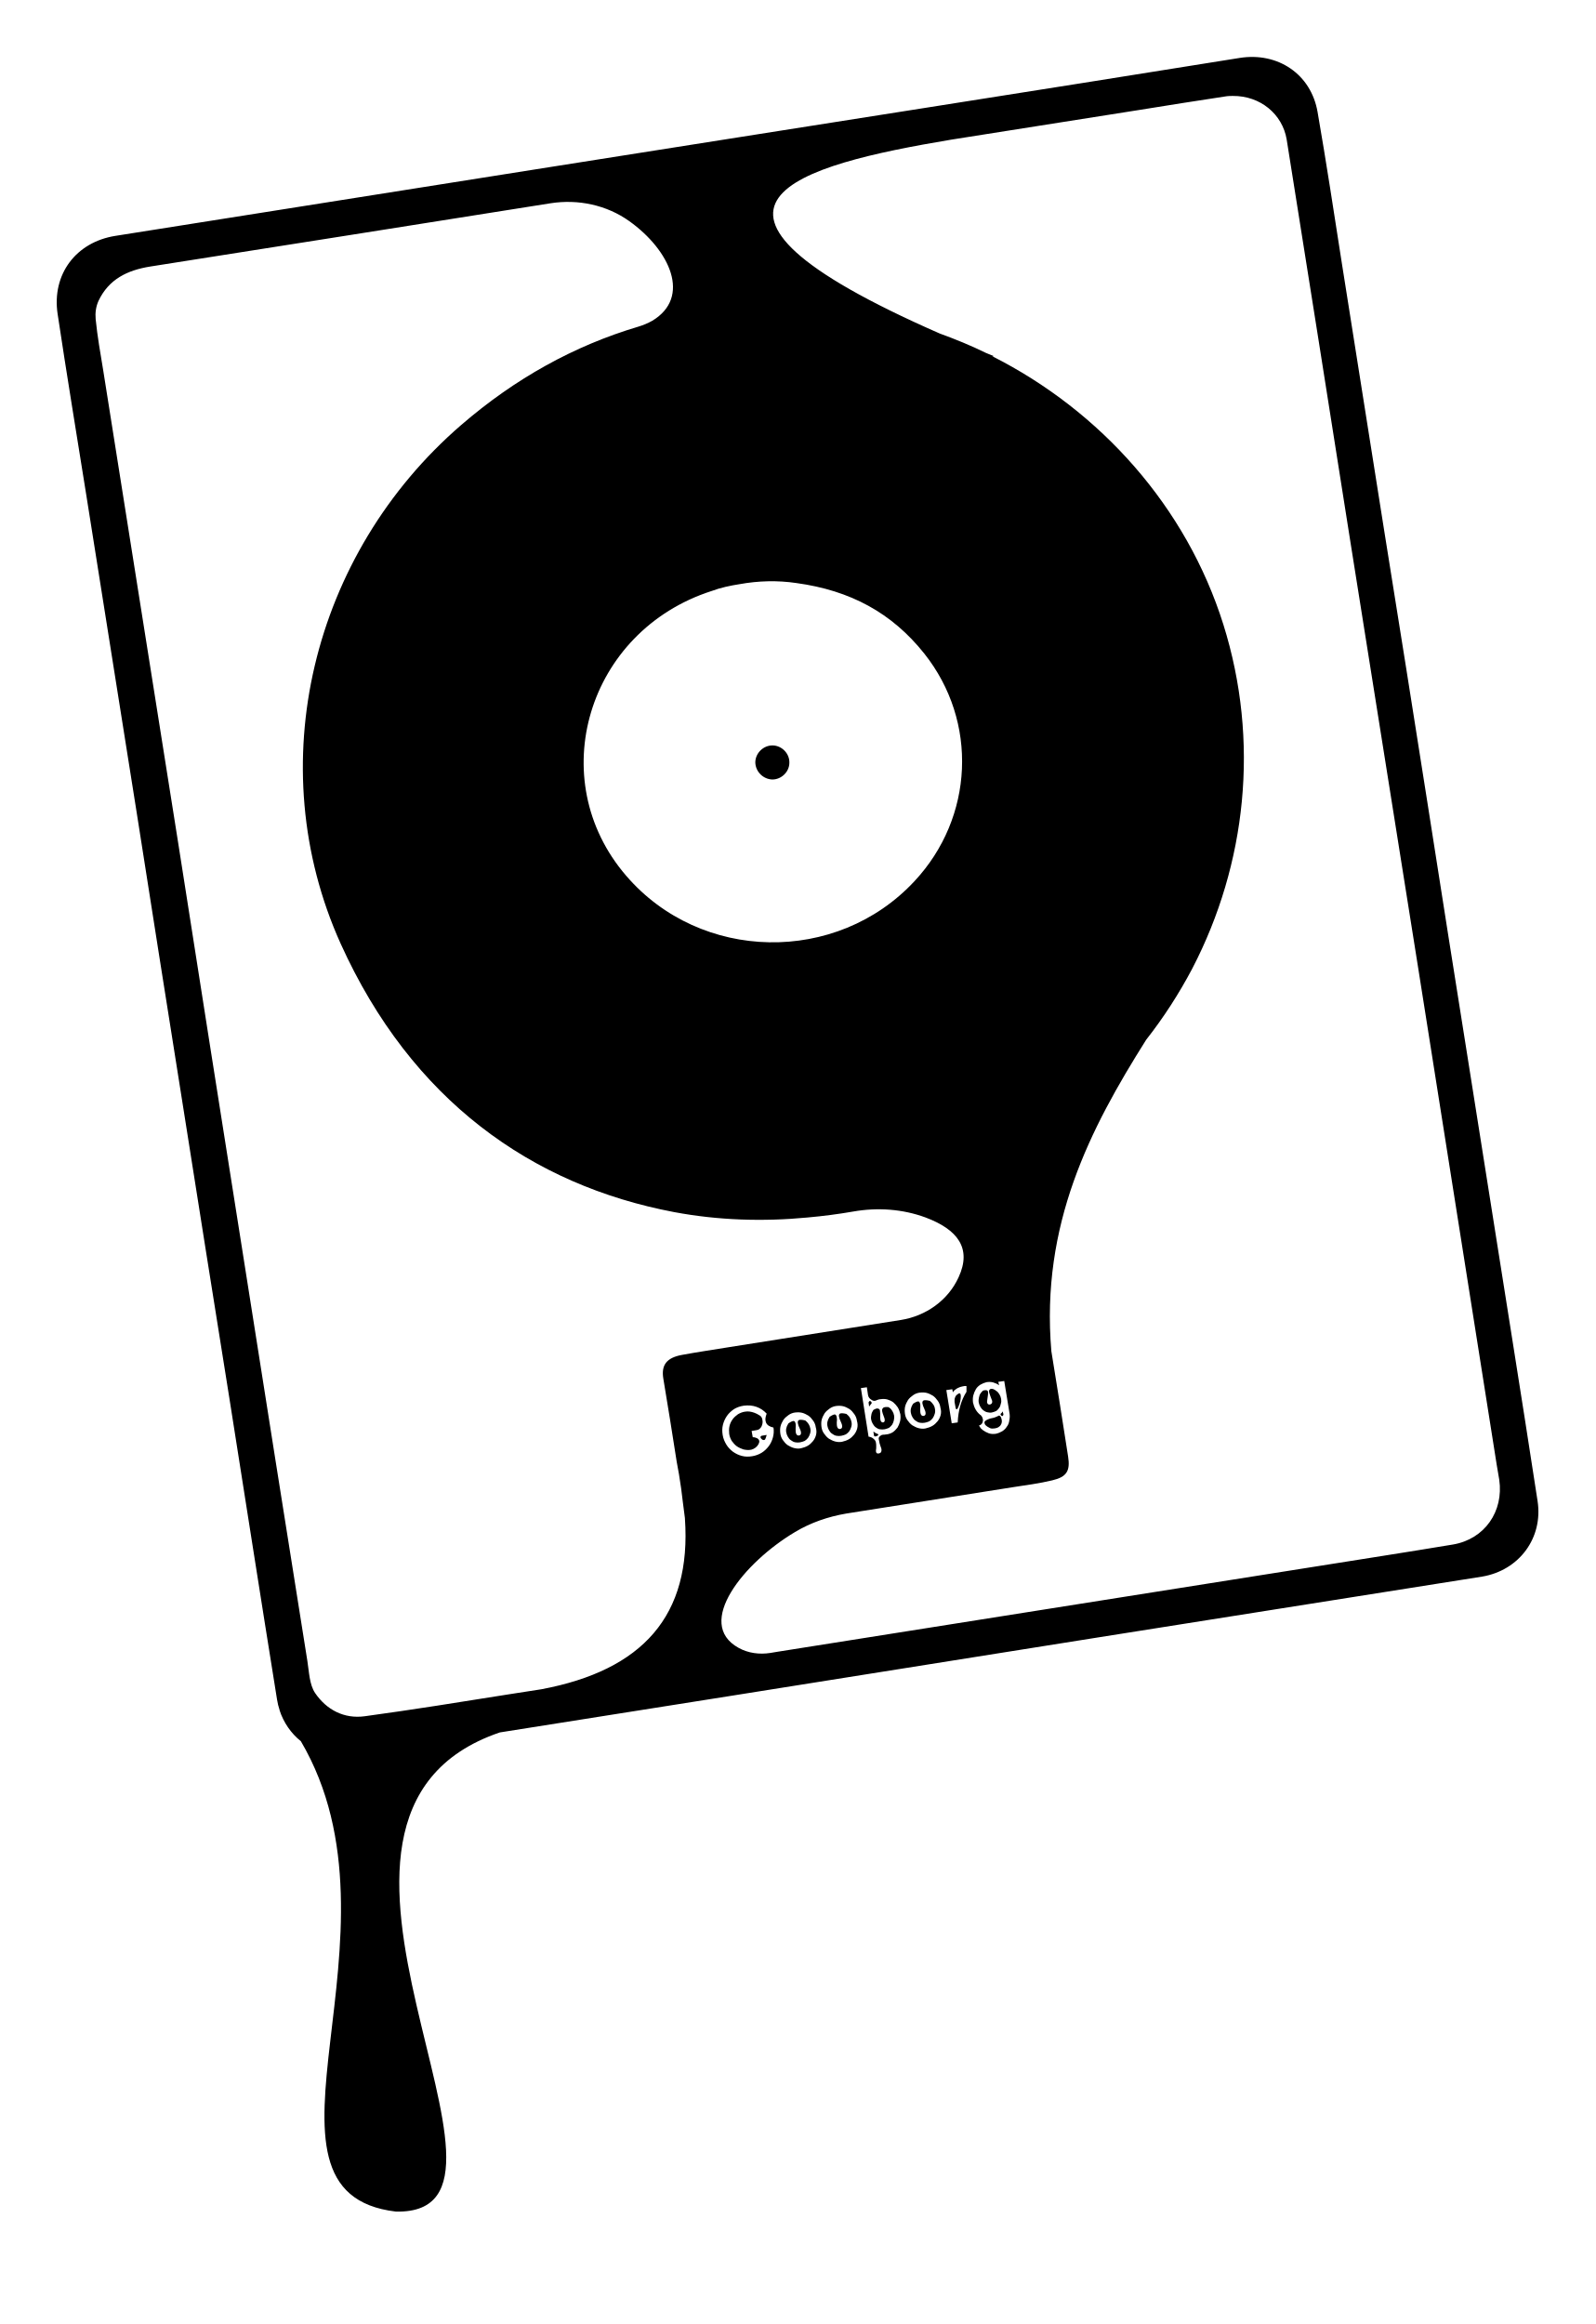
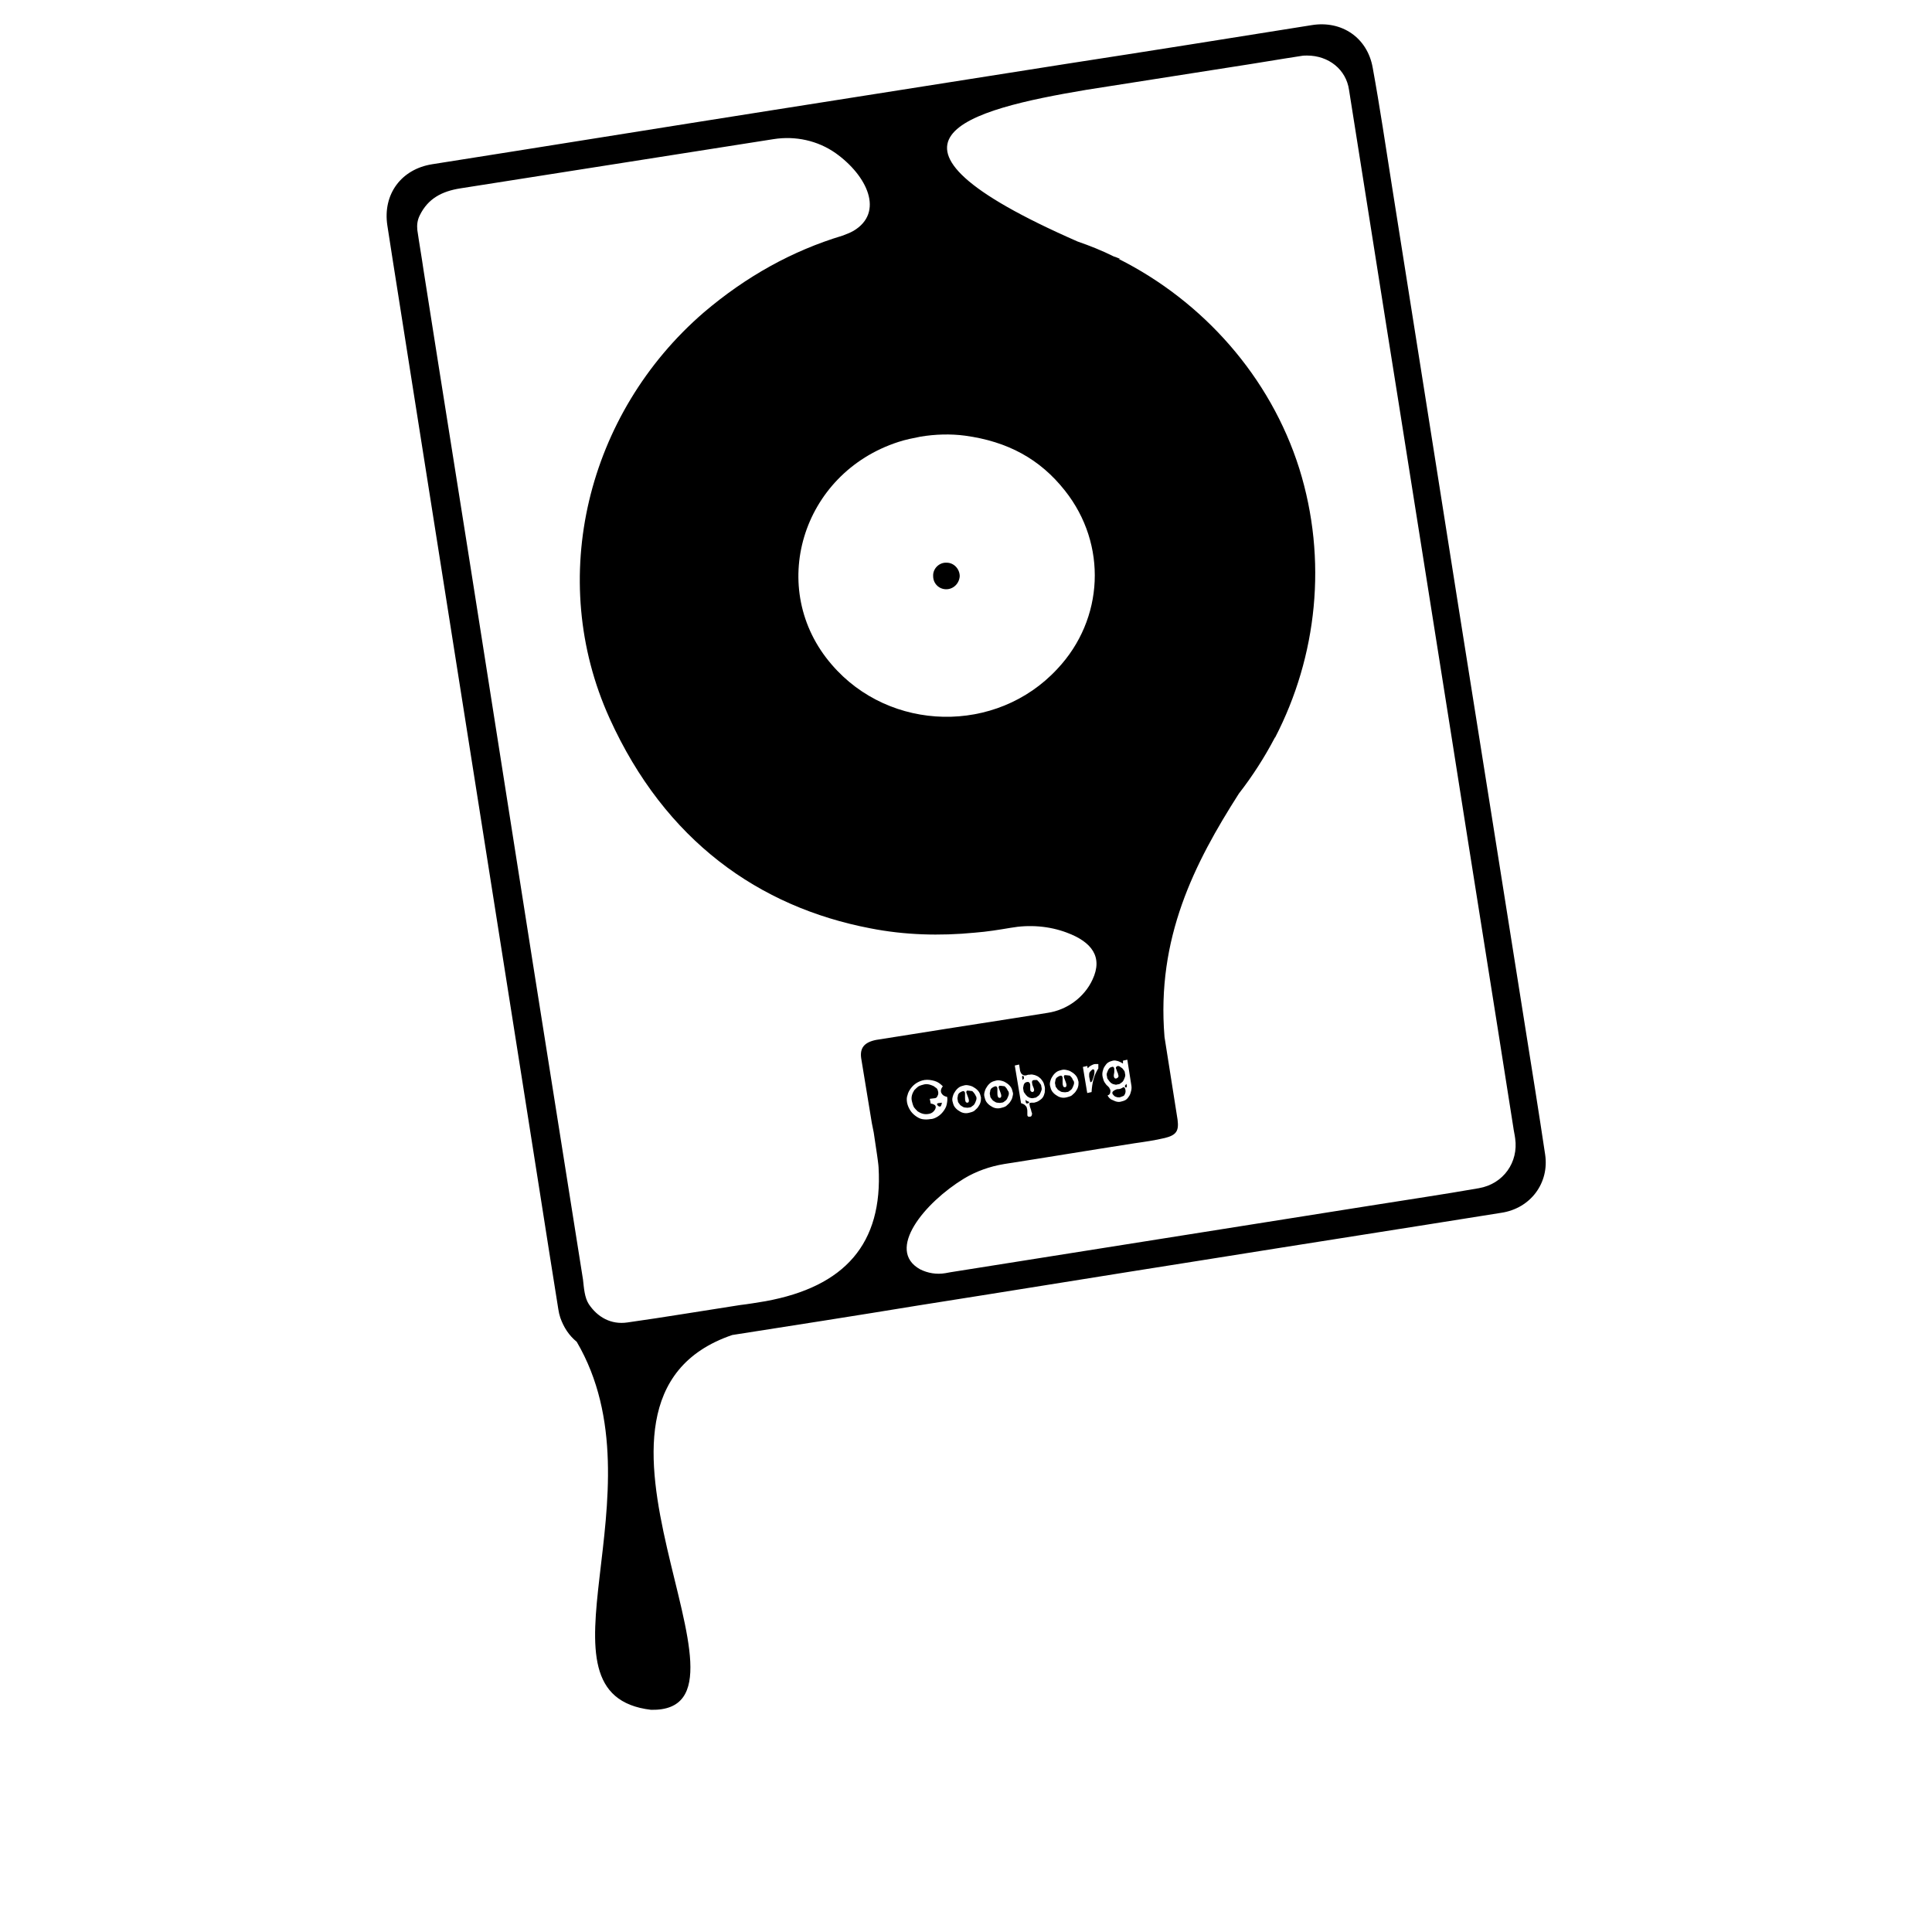
- <svg xmlns="http://www.w3.org/2000/svg" version="1.1" id="svg2" x="0px" y="0px" viewBox="0 0 562 818.7" style="enable-background:new 0 0 562 818.7;" xml:space="preserve">
-   <g>
-     <path d="M309.3,505.2c-0.6-0.2-1.1-0.5-1.6-0.9l0.2,1.4c0.1,0.4,0.5,0.4,1,0.2c0.4-0.2,0.6-0.3,0.5-0.5   C309.5,505.3,309.4,505.3,309.3,505.2z" />
-     <path d="M311.7,503.5c0.5-0.1,1-0.3,1.5-0.5c0.4-0.3,0.8-0.7,1.1-1.1c0.3-0.5,0.5-1,0.6-1.5c0.1-0.5,0.2-1.1,0.1-1.7   c-0.1-0.6-0.3-1.1-0.6-1.6c-0.3-0.5-0.6-0.9-1.1-1.2c-0.1-0.1-0.2-0.2-0.3-0.2c-1-0.1-1.6,0-1.9,0.3c-0.3,0.3-0.4,0.7-0.3,1.2   c0.1,0.5,0.3,1.1,0.5,1.6c0.2,0.5,0.4,1,0.4,1.5s-0.2,0.7-0.6,0.8c-0.4,0-0.6-0.2-0.8-0.5c-0.1-0.3-0.2-0.7-0.2-1.2   c0-0.4,0-0.9,0-1.4s-0.1-0.9-0.1-1.2c-0.1-0.3-0.3-0.5-0.7-0.6c-0.4-0.1-0.9,0.1-1.6,0.5c-0.3,0.5-0.6,1-0.7,1.6   c-0.1,0.5-0.2,1.1-0.1,1.7c0.1,0.6,0.3,1.1,0.6,1.6c0.3,0.5,0.6,0.9,1,1.2c0.4,0.3,0.9,0.6,1.4,0.7   C310.6,503.6,311.1,503.6,311.7,503.5z" />
-     <path d="M299.4,499.4c-0.3-0.5-0.7-0.9-1.2-1.3c-1.2-0.3-2-0.3-2.3-0.1c-0.3,0.2-0.4,0.6-0.3,1.1c0.1,0.6,0.3,1.1,0.6,1.7   c0.3,0.6,0.5,1.2,0.5,1.7c0,0.5-0.2,0.8-0.7,0.9c-0.5,0.1-0.8-0.2-1-0.6c-0.2-0.5-0.2-1.1-0.2-1.7c0.1-0.7,0.1-1.3,0-1.8   c-0.1-0.6-0.3-0.9-0.6-1c-0.3-0.1-1,0.2-1.9,0.8c-0.3,0.5-0.6,1-0.7,1.5c-0.2,0.5-0.2,1.1-0.1,1.7c0.1,0.6,0.3,1.1,0.6,1.6   c0.3,0.5,0.6,0.9,1.1,1.2c0.4,0.3,0.9,0.6,1.5,0.7c0.6,0.1,1.1,0.1,1.7,0c0.6-0.1,1.1-0.3,1.6-0.5c0.5-0.3,0.9-0.7,1.2-1.1   c0.3-0.4,0.5-0.9,0.7-1.5c0.2-0.6,0.2-1.2,0.1-1.7C299.9,500.4,299.7,499.9,299.4,499.4z" />
-     <path d="M306.8,493.7c-0.3-0.3-0.5-0.2-0.7,0.2l-0.1,0.1l0.2,1.5c0.2-0.3,0.4-0.5,0.6-0.8C307.2,494.4,307.2,494,306.8,493.7z" />
-     <path d="M541.7,528.8c-2.9-19-5.9-37.9-8.9-56.9c-5-31.6-10-63.1-15-94.7c-5-31.5-10-62.9-14.9-94.4c-5-31.7-10-63.4-15.1-95   c-5-31.6-10-63.1-15-94.7c-2.8-17.9-5.5-35.8-8.6-53.6c-2.3-13.4-14-21.2-27.4-19.1c-36.7,5.9-73.4,11.7-110.2,17.5   c-44.2,7-88.4,13.9-132.5,20.9C142.9,66.9,91.8,75,40.6,83.1c-13.8,2.2-22.4,13.5-20.3,27.5c3.2,21.3,6.7,42.5,10.1,63.8   c5.9,37.2,11.8,74.3,17.7,111.5c5.4,34.4,10.8,68.8,16.3,103.3c5.4,34.4,10.9,68.8,16.4,103.3c5.6,35.4,11.1,70.8,16.8,106.2   c0.2,1.3,0.5,2.5,0.9,3.7l0,0c0,0,0,0,0,0.1c1.4,4.3,4,8.1,7.5,10.9c39.9,67.9-23.5,159,33.5,165.7c57.2,1.2-50.2-139.3,36.6-168.8   c27.8-4.4,55.6-8.8,83.4-13.2c42.8-6.8,85.5-13.6,128.2-20.4c44.8-7.1,89.7-14.2,134.5-21.3C535.2,553.2,543.7,541.8,541.7,528.8z    M260.5,205.8c6.6-1.2,13.4-1.4,20.1-0.4c19,2.6,33.6,10.5,45,24.8c19.1,24,17.5,57.8-3.4,80.2c-27.4,29.5-75.4,28.6-101.6-1.9   c-29.3-34-13.7-86.2,30.1-100.3C253.9,207,257.3,206.3,260.5,205.8z M190.7,595.1c-3.9,0.6-7.7,1.2-11.6,1.8   c-16.9,2.7-33.7,5.4-50.6,7.7c-7.3,1-13.5-2.3-17.5-8.2c-2-3-2.1-7.4-2.7-11.2c-7.6-47.6-15.1-95.1-22.6-142.7   c-7.7-48.5-15.3-96.9-22.9-145.4c-8.8-55.5-17.6-110.9-26.4-166.4c-1-6.1-2.1-12.2-2.7-18.3c-0.2-2.2,0.1-4.4,1-6.4   c3.6-7.6,10.1-10.8,18.2-12.1c47-7.4,94-14.8,141.1-22.3c9.7-1.5,19.7,0.6,27.7,6.3c14.4,10.3,21.9,26.8,8.1,35.1   c-1.6,0.9-3.3,1.6-5,2.1c-22.5,6.7-43.3,18.2-62.3,34.6c-52.7,45.5-70.8,119.9-42.5,182.7c25,55.3,67.4,85.1,117.5,94.6   c15.5,2.9,31.3,3.4,47,1.9c5.6-0.5,10.9-1.2,16.1-2.1c8.5-1.5,17.4-0.9,25.5,2.1c11.2,4.2,16.4,10.8,11.6,21.1   c-3.7,8.1-11.5,13.6-20.3,15c-20.2,3.2-40.5,6.4-60.7,9.6c-5.5,0.9-11,1.7-16.4,2.7c-5.5,1-7.4,3.6-6.6,8.4   c1.7,10.4,3.1,18.7,4.7,29.2l0.8,4.4c0,0,0,0,0,0c0.9,5.6,0.7,4.5,1.4,10.1c0,0.1,0.6,4.7,0.7,5.4c0,0,0,0.1,0,0.1   C243.7,569.2,226.4,588.4,190.7,595.1z M340.5,488.3l0,2c-1.9,3-2.9,6.6-3.1,10.8l-2.1,0.3l-1.9-11.7l2.1-0.3l0.2,1.1   c0,0,0.1-0.1,0.2-0.3c0.1-0.2,0.3-0.4,0.6-0.6c0.3-0.2,0.6-0.5,1.1-0.7c0.4-0.2,0.9-0.4,1.5-0.5C339.6,488.3,340,488.2,340.5,488.3   z M331.4,498.5c-0.2,0.8-0.6,1.6-1.1,2.2c-0.5,0.6-1.1,1.2-1.8,1.6c-0.7,0.4-1.5,0.7-2.4,0.9s-1.7,0.1-2.5-0.1   c-0.8-0.2-1.5-0.6-2.2-1c-0.7-0.5-1.2-1.1-1.7-1.8c-0.5-0.7-0.8-1.5-0.9-2.4c-0.1-0.9-0.1-1.7,0.1-2.5s0.6-1.5,1-2.2   c0.5-0.7,1.1-1.2,1.8-1.7c0.7-0.5,1.5-0.8,2.3-0.9c0.9-0.1,1.7-0.1,2.5,0.1c0.8,0.2,1.5,0.6,2.2,1c0.7,0.5,1.2,1.1,1.7,1.8   c0.5,0.7,0.8,1.5,0.9,2.3C331.6,496.9,331.6,497.7,331.4,498.5z M309.6,507c0.1,0.4,0.2,0.9,0.3,1.5c0.2,0.5,0.3,1.1,0.5,1.5   c0.2,0.5,0.2,0.9,0.1,1.3c-0.1,0.4-0.4,0.6-0.8,0.7c-0.5,0.1-0.8,0-0.9-0.2c-0.2-0.2-0.2-0.5-0.2-0.9c0.1-0.4,0.1-0.8,0.1-1.3   c0-0.5,0-1-0.1-1.4c-0.1-0.5-0.3-0.9-0.8-1.3c-0.4-0.4-1-0.7-1.8-0.8l-2.7-17.1l2.1-0.3l0.4,2.7c0.1,0.7,0.5,1.3,1.2,1.7   c0.6,0.5,1.3,0.5,2,0.1c0.5-0.2,0.9-0.3,1.3-0.3c0.8-0.1,1.6-0.1,2.3,0.1c0.7,0.2,1.4,0.5,2.1,1c0.6,0.5,1.1,1.1,1.6,1.8   c0.4,0.7,0.7,1.5,0.9,2.4c0.1,0.8,0.1,1.7-0.1,2.5c-0.2,0.8-0.5,1.5-0.9,2.2c-0.5,0.6-1,1.2-1.6,1.6c-0.6,0.4-1.4,0.7-2.2,0.8   c-0.3,0-0.6,0.1-0.8,0.1c-0.7,0-1.1,0.1-1.4,0.4C309.6,506.2,309.5,506.6,309.6,507z M302,503.2c-0.2,0.8-0.6,1.6-1.1,2.2   c-0.5,0.6-1.1,1.2-1.8,1.6c-0.7,0.4-1.5,0.7-2.4,0.9s-1.7,0.1-2.5-0.1c-0.8-0.2-1.5-0.6-2.2-1c-0.7-0.5-1.2-1.1-1.7-1.8   s-0.8-1.5-0.9-2.4c-0.1-0.9-0.1-1.7,0.1-2.5c0.2-0.8,0.6-1.5,1-2.2c0.5-0.7,1.1-1.2,1.8-1.7c0.7-0.5,1.5-0.8,2.3-0.9   c0.9-0.1,1.7-0.1,2.5,0.1c0.8,0.2,1.5,0.6,2.2,1c0.7,0.5,1.2,1.1,1.7,1.8c0.5,0.7,0.8,1.5,0.9,2.3   C302.2,501.5,302.2,502.4,302,503.2z M287.5,505.5c-0.2,0.8-0.6,1.6-1.1,2.2c-0.5,0.6-1.1,1.2-1.8,1.6c-0.7,0.4-1.5,0.7-2.4,0.9   s-1.7,0.1-2.5-0.1c-0.8-0.2-1.5-0.6-2.2-1c-0.7-0.5-1.2-1.1-1.7-1.8c-0.5-0.7-0.8-1.5-0.9-2.4c-0.1-0.9-0.1-1.7,0.1-2.5   c0.2-0.8,0.6-1.5,1-2.2c0.5-0.7,1.1-1.2,1.8-1.7c0.7-0.5,1.5-0.8,2.3-0.9s1.7-0.1,2.5,0.1c0.8,0.2,1.5,0.6,2.2,1   c0.7,0.5,1.2,1.1,1.7,1.8c0.5,0.7,0.8,1.5,0.9,2.3C287.7,503.8,287.7,504.7,287.5,505.5z M269.9,501.2c0.4,0.9,1.3,1.4,2.6,1.7   c0.2,1.2,0.1,2.4-0.2,3.5s-0.8,2.2-1.5,3.1c-0.7,0.9-1.5,1.7-2.5,2.3c-1,0.6-2.1,1-3.3,1.2c-1.2,0.2-2.5,0.2-3.6-0.1   c-1.2-0.3-2.2-0.8-3.2-1.5c-0.9-0.7-1.7-1.5-2.3-2.5c-0.6-1-1.1-2.1-1.3-3.4s-0.2-2.4,0.1-3.6c0.3-1.2,0.8-2.2,1.4-3.1   c0.7-1,1.5-1.7,2.5-2.4c1-0.6,2.1-1,3.4-1.2c1.6-0.2,3.1-0.1,4.5,0.4c1.4,0.5,2.6,1.3,3.6,2.4C269.6,499.3,269.5,500.3,269.9,501.2   z M511.9,544.1c-16.2,2.7-32.4,5.2-48.7,7.8c-31.6,5-63.1,10-94.7,15c-31.6,5-63.1,10-94.7,15c-0.8,0.1-1.6,0.3-2.4,0.4   c-3.8,0.6-7.8,0.1-11.2-1.8c-15.6-8.6,1.9-30.1,19.9-40.8c5.5-3.3,11.6-5.4,18-6.5c19.6-3.1,39.2-6.2,58.8-9.3   c4.6-0.7,9.2-1.3,13.8-2.4c5.1-1.2,6.4-3.3,5.6-8.4c-1.9-12.4-3.9-24.7-5.9-37.1c-3.8-44.6,13.6-78.3,33.4-109.7   c6.2-7.9,11.6-16.3,16.2-25c0-0.1,0.1-0.2,0.1-0.2l0,0c19-36.6,23.8-80,10.9-121.1c-13-41.4-43.2-75.2-81.4-94.5l0.6,0   c-1-0.4-2-0.8-2.9-1.2c-5.3-2.6-10.7-4.8-16.2-6.8c-103.6-45.4-49.2-59.4,4-68.3c22.2-3.5,44.3-7,66.5-10.5   c10-1.6,19.9-3.2,29.9-4.7c1.1-0.2,2.2-0.2,2.8-0.2c9.7-0.1,17.5,6.4,19,15.3c7.6,47.6,15.1,95.1,22.6,142.7   c7.9,49.9,15.9,99.7,23.8,149.6c9.2,58.2,18.4,116.4,27.6,174.6c0.3,1.8,0.6,3.5,0.9,5.3C529.8,532.4,523.1,542.2,511.9,544.1z    M351.7,486.8l2.1-0.3l1.8,11c0.2,1,0.2,1.9,0,2.8c-0.1,0.9-0.4,1.7-0.9,2.3c-0.4,0.7-1,1.2-1.6,1.6c-0.7,0.4-1.4,0.7-2.3,0.9   c-0.9,0.1-1.7,0.1-2.5-0.2s-1.3-0.6-1.9-1c-0.5-0.4-0.9-0.7-1.1-1.1l-0.4-0.6c0.6-0.2,1-0.5,1.2-1c0.2-0.5,0.3-1,0.1-1.5   c-0.1-0.5-0.4-0.9-0.7-1.2c-0.1,0-0.1-0.1-0.2-0.1c-0.1-0.1-0.1-0.1-0.1-0.1c-0.6-0.5-1.1-1.1-1.5-1.8c-0.4-0.7-0.7-1.5-0.9-2.4   c-0.1-0.9-0.1-1.7,0.1-2.5c0.2-0.8,0.5-1.5,0.9-2.2c0.4-0.7,1-1.2,1.6-1.6c0.7-0.4,1.4-0.7,2.2-0.9c0.8-0.1,1.6-0.1,2.3,0.1   c0.7,0.2,1.4,0.5,2.1,1L351.7,486.8z" />
-     <path d="M328.8,494.8c-0.3-0.5-0.7-0.9-1.2-1.3c-1.2-0.3-2-0.3-2.3-0.1c-0.3,0.2-0.4,0.6-0.3,1.1s0.3,1.1,0.6,1.7   c0.3,0.6,0.5,1.2,0.5,1.7c0,0.5-0.2,0.8-0.7,0.9c-0.5,0.1-0.8-0.2-1-0.6c-0.2-0.5-0.2-1.1-0.2-1.7s0.1-1.3,0-1.8   c-0.1-0.6-0.3-0.9-0.6-1c-0.3-0.1-1,0.2-1.9,0.8c-0.3,0.5-0.6,1-0.7,1.5c-0.2,0.5-0.2,1.1-0.1,1.7c0.1,0.6,0.3,1.1,0.6,1.6   c0.3,0.5,0.6,0.9,1.1,1.2c0.4,0.3,0.9,0.6,1.5,0.7c0.6,0.1,1.1,0.1,1.7,0c0.6-0.1,1.1-0.3,1.6-0.5c0.5-0.3,0.9-0.7,1.2-1.1   c0.3-0.4,0.5-0.9,0.7-1.5c0.2-0.6,0.2-1.2,0.1-1.7C329.3,495.7,329.1,495.2,328.8,494.8z" />
-     <path d="M336.6,492c-0.2,0.4-0.3,0.8-0.3,1.1s0,0.6,0,0.8l0.4,2.2c0.2,0.6,0.6,0.5,1-0.6c0.5-1.2,0.8-2.4,0.8-3.6   c0-0.8-0.2-1.2-0.7-1c0,0-0.1,0-0.2,0.1C337.1,491.3,336.8,491.6,336.6,492z" />
-     <path d="M268.3,502.5c0.3-0.7,0.5-1.5,0.3-2.3c-0.1-0.8-0.5-1.4-1.2-1.7c-0.5-0.3-1-0.6-1.6-0.8c-1.1-0.4-2.2-0.6-3.3-0.4   c-0.9,0.1-1.8,0.5-2.5,0.9c-0.7,0.5-1.4,1.1-1.9,1.8c-0.5,0.7-0.9,1.5-1.1,2.4c-0.2,0.9-0.2,1.7-0.1,2.7c0.1,0.9,0.5,1.8,0.9,2.5   c0.5,0.7,1.1,1.4,1.8,1.9c0.7,0.5,1.5,0.8,2.3,1.1c0.9,0.2,1.8,0.3,2.8,0.1c1.1-0.3,2-1,2.5-1.9c0.5-0.9,0.4-1.6-0.4-2.1   c-0.4-0.2-0.9-0.4-1.6-0.4l-0.4-2.2l1.8-0.3C267.4,503.7,267.9,503.2,268.3,502.5z" />
-     <path d="M268.1,506.7c0.3,0.4,0.6,0.6,1,0.6c0.2,0,0.4-0.1,0.5-0.3c0.2-0.5,0.4-1,0.5-1.5l-1.8,0.3   C267.9,506,267.8,506.3,268.1,506.7z" />
-     <path d="M351.8,498.7l-0.3,0.2c-0.6,0.3-1.4,0.6-2.1,0.7c-0.5,0.1-0.9,0.2-1.3,0.4c-0.4,0.2-0.7,0.3-1,0.6   c-0.3,0.2-0.3,0.5-0.2,0.9c0.1,0.4,0.4,0.7,1,1.1c0.3,0.2,0.6,0.3,0.9,0.5c0.5,0.2,1,0.2,1.6,0.1c0.7-0.1,1.3-0.3,1.7-0.7   c0.1-0.1,0.3-0.2,0.4-0.4c0.5-0.7,0.6-1.5,0.3-2.4C352.6,499,352.3,498.6,351.8,498.7z" />
-     <path d="M352.8,498.7c0.3,0.3,0.5,0.2,0.7-0.3c0-0.3,0-0.5-0.1-0.5l-0.1-0.7c-0.2,0.3-0.4,0.6-0.7,0.8   C352.4,498.2,352.5,498.4,352.8,498.7z" />
-     <path d="M348.6,489.6c-0.2,0.3-0.2,0.6-0.1,1c0.1,0.4,0.3,0.8,0.4,1.2c0.2,0.4,0.3,0.9,0.5,1.3c0.2,0.4,0.2,0.8,0.1,1.1   c-0.1,0.3-0.4,0.5-0.8,0.6c-0.4,0-0.7-0.1-0.8-0.4c-0.2-0.3-0.2-0.7-0.1-1.1c0.1-0.5,0.1-0.9,0.2-1.4s0.1-1,0.1-1.3   c0-0.4-0.1-0.7-0.4-0.8c-0.3-0.1-0.8-0.1-1.4,0.1c-0.3,0.3-0.6,0.6-0.8,0.9c-0.3,0.4-0.5,0.9-0.6,1.5c-0.1,0.5-0.2,1.1-0.1,1.7   c0.1,0.6,0.3,1.1,0.6,1.6c0.3,0.5,0.6,0.9,1,1.2c0.4,0.3,0.9,0.6,1.4,0.7c0.5,0.1,1,0.2,1.6,0.1c0.5-0.1,1-0.3,1.5-0.5   c0.5-0.3,0.8-0.7,1.1-1.1c0.3-0.4,0.5-0.9,0.6-1.5c0.2-0.6,0.2-1.1,0.1-1.7s-0.3-1.1-0.6-1.6c-0.3-0.5-0.6-0.9-1.1-1.2   c-0.3-0.3-0.7-0.5-1.2-0.7C349.1,489.2,348.8,489.3,348.6,489.6z" />
-     <path d="M284.9,501.7c-0.3-0.5-0.7-0.9-1.2-1.3c-1.2-0.3-2-0.3-2.3-0.1c-0.3,0.2-0.4,0.6-0.3,1.1c0.1,0.6,0.3,1.1,0.6,1.7   c0.3,0.6,0.5,1.2,0.5,1.7c0,0.5-0.2,0.8-0.7,0.9c-0.5,0.1-0.8-0.2-1-0.6c-0.2-0.5-0.2-1.1-0.2-1.7s0.1-1.3,0-1.8   c-0.1-0.6-0.3-0.9-0.6-1c-0.3-0.1-1,0.2-1.9,0.8c-0.3,0.5-0.6,1-0.7,1.5c-0.2,0.5-0.2,1.1-0.1,1.7c0.1,0.6,0.3,1.1,0.6,1.6   c0.3,0.5,0.6,0.9,1.1,1.2c0.4,0.3,0.9,0.6,1.5,0.7c0.6,0.1,1.1,0.1,1.7,0s1.1-0.3,1.6-0.5c0.5-0.3,0.9-0.7,1.2-1.1   c0.3-0.4,0.5-0.9,0.7-1.5c0.2-0.6,0.2-1.2,0.1-1.7C285.4,502.7,285.2,502.2,284.9,501.7z" />
-     <path d="M272.1,274.6c3.2,0,6-2.7,6-5.9c0.1-3.2-2.6-6-5.8-6.1c-3.3-0.1-6.2,2.7-6.2,6C266.2,271.9,268.9,274.5,272.1,274.6z" />
-   </g>
+ <svg xmlns="http://www.w3.org/2000/svg" version="1.1" id="svg2" x="0px" y="0px" viewBox="0 0 400 400" style="enable-background:new 0 0 400 400;" xml:space="preserve">
+   <path d="M213,228.1c-0.3-0.1-0.5-0.2-0.7-0.4l0.1,0.6c0.1,0.2,0.2,0.2,0.5,0.1C213.1,228.3,213.1,228.3,213,228.1  C213.1,228.2,213.1,228.1,213,228.1z" />
+   <path d="M214.1,227.3c0.3,0,0.5-0.1,0.7-0.3c0.2-0.1,0.4-0.3,0.5-0.5c0.1-0.2,0.2-0.4,0.3-0.7c0.1-0.2,0.1-0.5,0-0.8  c0-0.3-0.1-0.5-0.3-0.7c-0.1-0.2-0.3-0.4-0.5-0.6c0,0-0.1-0.1-0.1-0.1c-0.5,0-0.8,0-0.9,0.1c-0.1,0.1-0.2,0.3-0.1,0.6  c0,0.2,0.1,0.5,0.2,0.7c0.1,0.2,0.2,0.5,0.2,0.7c0,0.2-0.1,0.3-0.3,0.4c-0.2,0-0.3-0.1-0.4-0.2c-0.1-0.1-0.1-0.3-0.1-0.5  c0-0.2,0-0.4,0-0.6c0-0.2,0-0.4-0.1-0.5c0-0.1-0.1-0.2-0.3-0.3c-0.2,0-0.4,0-0.7,0.2c-0.2,0.2-0.3,0.5-0.3,0.7  c-0.1,0.2-0.1,0.5,0,0.8c0,0.3,0.1,0.5,0.3,0.7c0.1,0.2,0.3,0.4,0.5,0.6c0.2,0.1,0.4,0.3,0.6,0.3  C213.6,227.4,213.9,227.4,214.1,227.3z" />
+   <path d="M208.5,225.5c-0.1-0.2-0.3-0.4-0.5-0.6c-0.6-0.1-0.9-0.1-1.1-0.1c-0.1,0.1-0.2,0.3-0.1,0.5c0.1,0.3,0.2,0.5,0.3,0.8  c0.1,0.3,0.2,0.5,0.2,0.8c0,0.2-0.1,0.4-0.3,0.4c-0.2,0-0.4-0.1-0.4-0.3c-0.1-0.2-0.1-0.5-0.1-0.8c0-0.3,0-0.6,0-0.8  c0-0.3-0.1-0.4-0.3-0.5c-0.2,0-0.5,0.1-0.9,0.4c-0.2,0.2-0.3,0.4-0.3,0.7c-0.1,0.3-0.1,0.5,0,0.8c0,0.3,0.1,0.5,0.3,0.7  c0.1,0.2,0.3,0.4,0.5,0.5c0.2,0.1,0.4,0.3,0.7,0.3c0.3,0,0.5,0.1,0.8,0c0.3,0,0.5-0.1,0.7-0.3c0.2-0.1,0.4-0.3,0.5-0.5  c0.1-0.2,0.2-0.4,0.3-0.7c0.1-0.3,0.1-0.5,0-0.8C208.7,225.9,208.6,225.7,208.5,225.5z" />
+   <path d="M211.9,222.8c-0.1-0.1-0.2-0.1-0.3,0.1l0,0l0.1,0.7c0.1-0.1,0.2-0.2,0.3-0.3C212,223.1,212,223,211.9,222.8z" />
+   <path d="M319.9,239c-1.3-8.7-2.7-17.4-4.1-26.2c-2.3-14.5-4.6-29-6.9-43.5c-2.3-14.5-4.6-28.9-6.9-43.4c-2.3-14.6-4.6-29.1-6.9-43.7  c-2.3-14.5-4.6-29-6.9-43.6c-1.3-8.2-2.5-16.4-4-24.6c-1.1-6.2-6.4-9.8-12.6-8.8c-16.9,2.7-33.8,5.4-50.7,8  c-20.3,3.2-40.6,6.4-60.9,9.6C136.5,26.5,113,30.3,89.5,34c-6.4,1-10.3,6.2-9.3,12.7c1.5,9.8,3.1,19.6,4.6,29.3  c2.7,17.1,5.4,34.2,8.1,51.3c2.5,15.8,5,31.7,7.5,47.5c2.5,15.8,5,31.7,7.5,47.5c2.6,16.3,5.1,32.6,7.7,48.8  c0.1,0.6,0.2,1.1,0.4,1.7l0,0c0,0,0,0,0,0c0.7,2,1.8,3.7,3.4,5c18.3,31.2-10.8,73.1,15.4,76.2c26.3,0.5-23.1-64,16.8-77.6  c12.8-2,25.6-4,38.4-6.1c19.7-3.1,39.3-6.3,59-9.4c20.6-3.3,41.2-6.5,61.8-9.8C316.9,250.2,320.8,244.9,319.9,239z M190.6,90.4  c3-0.5,6.2-0.6,9.2-0.2c8.8,1.2,15.5,4.8,20.7,11.4c8.8,11.1,8.1,26.6-1.6,36.9c-12.6,13.6-34.7,13.1-46.7-0.9  C158.7,122,165.9,98,186,91.5C187.5,91,189.1,90.7,190.6,90.4z M158.5,269.4c-1.8,0.3-3.6,0.6-5.3,0.8c-7.8,1.2-15.5,2.5-23.3,3.6  c-3.4,0.5-6.2-1.1-8-3.8c-0.9-1.4-1-3.4-1.2-5.1c-3.5-21.9-6.9-43.7-10.4-65.6c-3.5-22.3-7-44.6-10.5-66.8c-4-25.5-8.1-51-12.1-76.5  c-0.4-2.8-0.9-5.6-1.3-8.4c-0.1-1,0-2,0.5-3c1.7-3.5,4.6-5,8.4-5.6c21.6-3.4,43.2-6.8,64.9-10.2c4.5-0.7,9.1,0.3,12.8,2.9  c6.6,4.7,10.1,12.3,3.7,16.1c-0.7,0.4-1.5,0.7-2.3,1c-10.3,3.1-19.9,8.4-28.7,15.9c-24.2,20.9-32.6,55.1-19.5,84  c11.5,25.4,31,39.1,54,43.5c7.1,1.4,14.4,1.6,21.6,0.9c2.6-0.2,5-0.6,7.4-1c3.9-0.7,8-0.4,11.7,1c5.1,1.9,7.5,5,5.3,9.7  c-1.7,3.7-5.3,6.3-9.3,6.9c-9.3,1.5-18.6,2.9-27.9,4.4c-2.5,0.4-5,0.8-7.6,1.2c-2.5,0.5-3.4,1.7-3.1,3.8c0.8,4.8,1.4,8.6,2.2,13.4  l0.4,2c0,0,0,0,0,0c0.4,2.6,0.3,2.1,0.7,4.7c0,0,0.3,2.1,0.3,2.5c0,0,0,0,0,0C182.8,257.5,174.9,266.4,158.5,269.4z M227.4,220.3  l0,0.9c-0.9,1.4-1.3,3-1.4,4.9l-0.9,0.2l-0.9-5.4l0.9-0.2l0.1,0.5c0,0,0-0.1,0.1-0.1c0.1-0.1,0.1-0.2,0.3-0.3  c0.1-0.1,0.3-0.2,0.5-0.3c0.2-0.1,0.4-0.2,0.7-0.2C226.9,220.3,227.2,220.3,227.4,220.3z M223.2,225c-0.1,0.4-0.3,0.7-0.5,1  c-0.2,0.3-0.5,0.5-0.8,0.8c-0.3,0.2-0.7,0.3-1.1,0.4c-0.4,0.1-0.8,0.1-1.2,0c-0.4-0.1-0.7-0.3-1-0.5c-0.3-0.2-0.6-0.5-0.8-0.8  c-0.2-0.3-0.3-0.7-0.4-1.1c-0.1-0.4,0-0.8,0.1-1.1c0.1-0.4,0.3-0.7,0.5-1c0.2-0.3,0.5-0.6,0.8-0.8c0.3-0.2,0.7-0.3,1.1-0.4  c0.4-0.1,0.8,0,1.2,0.1c0.4,0.1,0.7,0.3,1,0.5c0.3,0.2,0.6,0.5,0.8,0.8c0.2,0.3,0.3,0.7,0.4,1.1C223.3,224.3,223.3,224.7,223.2,225z   M213.2,228.9c0,0.2,0.1,0.4,0.2,0.7c0.1,0.2,0.1,0.5,0.2,0.7c0.1,0.2,0.1,0.4,0,0.6c0,0.2-0.2,0.3-0.4,0.3c-0.2,0-0.4,0-0.4-0.1  c-0.1-0.1-0.1-0.2-0.1-0.4c0-0.2,0-0.4,0-0.6c0-0.2,0-0.4-0.1-0.7c0-0.2-0.2-0.4-0.4-0.6c-0.2-0.2-0.5-0.3-0.8-0.4l-1.3-7.8l0.9-0.2  l0.2,1.3c0.1,0.3,0.2,0.6,0.5,0.8c0.3,0.2,0.6,0.2,0.9,0.1c0.2-0.1,0.4-0.1,0.6-0.1c0.4-0.1,0.7,0,1.1,0.1c0.3,0.1,0.7,0.3,0.9,0.5  c0.3,0.2,0.5,0.5,0.7,0.8c0.2,0.3,0.3,0.7,0.4,1.1c0.1,0.4,0,0.8,0,1.2c-0.1,0.4-0.2,0.7-0.4,1c-0.2,0.3-0.5,0.5-0.8,0.7  c-0.3,0.2-0.6,0.3-1,0.4c-0.1,0-0.3,0-0.4,0c-0.3,0-0.5,0-0.6,0.2C213.2,228.6,213.1,228.7,213.2,228.9z M209.6,227.2  c-0.1,0.4-0.3,0.7-0.5,1c-0.2,0.3-0.5,0.5-0.8,0.8c-0.3,0.2-0.7,0.3-1.1,0.4c-0.4,0.1-0.8,0.1-1.2,0c-0.4-0.1-0.7-0.3-1-0.5  c-0.3-0.2-0.6-0.5-0.8-0.8c-0.2-0.3-0.3-0.7-0.4-1.1c-0.1-0.4,0-0.8,0.1-1.1c0.1-0.4,0.3-0.7,0.5-1c0.2-0.3,0.5-0.6,0.8-0.8  c0.3-0.2,0.7-0.3,1.1-0.4c0.4-0.1,0.8,0,1.2,0.1c0.4,0.1,0.7,0.3,1,0.5c0.3,0.2,0.6,0.5,0.8,0.8c0.2,0.3,0.3,0.7,0.4,1.1  C209.8,226.4,209.7,226.8,209.6,227.2z M203,228.2c-0.1,0.4-0.3,0.7-0.5,1c-0.2,0.3-0.5,0.5-0.8,0.8c-0.3,0.2-0.7,0.3-1.1,0.4  s-0.8,0.1-1.2,0c-0.4-0.1-0.7-0.3-1-0.5c-0.3-0.2-0.6-0.5-0.8-0.8c-0.2-0.3-0.3-0.7-0.4-1.1c-0.1-0.4,0-0.8,0.1-1.1  c0.1-0.4,0.3-0.7,0.5-1c0.2-0.3,0.5-0.6,0.8-0.8c0.3-0.2,0.7-0.3,1.1-0.4s0.8,0,1.2,0.1c0.4,0.1,0.7,0.3,1,0.5  c0.3,0.2,0.6,0.5,0.8,0.8c0.2,0.3,0.3,0.7,0.4,1.1C203.1,227.5,203.1,227.9,203,228.2z M194.9,226.3c0.2,0.4,0.6,0.7,1.2,0.8  c0.1,0.6,0,1.1-0.1,1.6c-0.1,0.5-0.4,1-0.7,1.4c-0.3,0.4-0.7,0.8-1.2,1.1c-0.5,0.3-1,0.5-1.5,0.5c-0.6,0.1-1.1,0.1-1.7,0  c-0.5-0.1-1-0.4-1.4-0.7c-0.4-0.3-0.8-0.7-1.1-1.2c-0.3-0.5-0.5-1-0.6-1.5c-0.1-0.6-0.1-1.1,0.1-1.6c0.1-0.5,0.4-1,0.7-1.4  c0.3-0.4,0.7-0.8,1.2-1.1c0.5-0.3,1-0.5,1.6-0.6c0.7-0.1,1.4,0,2.1,0.2c0.7,0.2,1.2,0.6,1.7,1.1  C194.8,225.4,194.7,225.9,194.9,226.3z M306.2,246c-7.4,1.3-14.9,2.4-22.4,3.6c-14.5,2.3-29,4.6-43.5,6.9c-14.5,2.3-29,4.6-43.5,6.9  c-0.4,0.1-0.7,0.1-1.1,0.2c-1.8,0.3-3.6,0-5.2-0.8c-7.2-4,0.9-13.8,9.1-18.8c2.5-1.5,5.3-2.5,8.3-3c9-1.4,18-2.9,27-4.3  c2.1-0.3,4.2-0.6,6.3-1.1c2.4-0.6,2.9-1.5,2.6-3.8c-0.9-5.7-1.8-11.4-2.7-17.1c-1.7-20.5,6.2-36,15.4-50.4c2.8-3.6,5.3-7.5,7.4-11.5  c0,0,0-0.1,0.1-0.1l0,0c8.7-16.8,10.9-36.8,5-55.7c-6-19-19.9-34.6-37.4-43.4l0.3,0c-0.5-0.2-0.9-0.4-1.3-0.5  c-2.4-1.2-4.9-2.2-7.5-3.1c-47.7-20.9-22.6-27.3,1.8-31.4c10.2-1.6,20.4-3.2,30.6-4.8c4.6-0.7,9.2-1.5,13.8-2.2  c0.5-0.1,1-0.1,1.3-0.1c4.5,0,8.1,2.9,8.7,7.1c3.5,21.9,6.9,43.8,10.4,65.6c3.6,22.9,7.3,45.9,10.9,68.8  c4.2,26.8,8.5,53.5,12.7,80.3c0.1,0.8,0.3,1.6,0.4,2.4C314.4,240.6,311.3,245.1,306.2,246z M232.5,219.6l0.9-0.2l0.8,5.1  c0.1,0.5,0.1,0.9,0,1.3c-0.1,0.4-0.2,0.8-0.4,1.1c-0.2,0.3-0.4,0.6-0.7,0.8c-0.3,0.2-0.7,0.3-1.1,0.4c-0.4,0.1-0.8,0-1.1-0.1  c-0.3-0.1-0.6-0.3-0.9-0.4c-0.2-0.2-0.4-0.3-0.5-0.5l-0.2-0.3c0.3-0.1,0.4-0.2,0.5-0.4c0.1-0.2,0.1-0.5,0.1-0.7  c-0.1-0.2-0.2-0.4-0.3-0.6c0,0-0.1,0-0.1-0.1c0,0-0.1,0-0.1-0.1c-0.3-0.2-0.5-0.5-0.7-0.8c-0.2-0.3-0.3-0.7-0.4-1.1  c-0.1-0.4-0.1-0.8,0-1.2c0.1-0.4,0.2-0.7,0.4-1c0.2-0.3,0.4-0.6,0.7-0.8c0.3-0.2,0.6-0.3,1-0.4c0.4-0.1,0.7,0,1.1,0.1  c0.3,0.1,0.7,0.3,1,0.5L232.5,219.6z" />
+   <path d="M222,223.3c-0.1-0.2-0.3-0.4-0.5-0.6c-0.6-0.1-0.9-0.1-1.1-0.1c-0.1,0.1-0.2,0.3-0.1,0.5c0.1,0.3,0.2,0.5,0.3,0.8  c0.1,0.3,0.2,0.5,0.2,0.8c0,0.2-0.1,0.4-0.3,0.4c-0.2,0-0.4-0.1-0.4-0.3c-0.1-0.2-0.1-0.5-0.1-0.8c0-0.3,0-0.6,0-0.8  c0-0.3-0.1-0.4-0.3-0.5c-0.2,0-0.5,0.1-0.9,0.4c-0.2,0.2-0.3,0.4-0.3,0.7c-0.1,0.3-0.1,0.5,0,0.8c0,0.3,0.1,0.5,0.3,0.7  c0.1,0.2,0.3,0.4,0.5,0.5c0.2,0.1,0.4,0.3,0.7,0.3c0.3,0,0.5,0.1,0.8,0c0.3,0,0.5-0.1,0.7-0.3c0.2-0.1,0.4-0.3,0.5-0.5  c0.1-0.2,0.2-0.4,0.3-0.7c0.1-0.3,0.1-0.5,0-0.8C222.2,223.8,222.1,223.5,222,223.3z" />
+   <path d="M225.6,222c-0.1,0.2-0.1,0.3-0.1,0.5c0,0.2,0,0.3,0,0.4l0.2,1c0.1,0.3,0.3,0.2,0.5-0.3c0.2-0.6,0.4-1.1,0.4-1.7  c0-0.4-0.1-0.5-0.3-0.5c0,0,0,0-0.1,0C225.8,221.7,225.7,221.9,225.6,222z" />
+   <path d="M194.1,226.9c0.2-0.3,0.2-0.7,0.1-1c-0.1-0.4-0.2-0.6-0.6-0.8c-0.2-0.2-0.4-0.3-0.7-0.4c-0.5-0.2-1-0.3-1.5-0.2  c-0.4,0.1-0.8,0.2-1.2,0.4c-0.3,0.2-0.6,0.5-0.9,0.8c-0.2,0.3-0.4,0.7-0.5,1.1c-0.1,0.4-0.1,0.8,0,1.2c0.1,0.4,0.2,0.8,0.4,1.2  c0.2,0.3,0.5,0.6,0.8,0.9c0.3,0.2,0.7,0.4,1.1,0.5c0.4,0.1,0.8,0.1,1.3,0c0.5-0.1,0.9-0.4,1.2-0.9c0.2-0.4,0.2-0.8-0.2-1  c-0.2-0.1-0.4-0.2-0.7-0.2l-0.2-1l0.8-0.1C193.8,227.4,194,227.2,194.1,226.9z" />
+   <path d="M194.1,228.8c0.1,0.2,0.3,0.3,0.5,0.3c0.1,0,0.2-0.1,0.2-0.1c0.1-0.2,0.2-0.5,0.2-0.7l-0.8,0.1  C194,228.5,193.9,228.6,194.1,228.8z" />
+   <path d="M232.6,225.1l-0.2,0.1c-0.3,0.2-0.6,0.3-1,0.3c-0.2,0-0.4,0.1-0.6,0.2c-0.2,0.1-0.3,0.2-0.4,0.3c-0.1,0.1-0.1,0.2-0.1,0.4  c0.1,0.2,0.2,0.3,0.4,0.5c0.1,0.1,0.3,0.2,0.4,0.2c0.2,0.1,0.5,0.1,0.7,0.1c0.3-0.1,0.6-0.2,0.8-0.3c0.1,0,0.1-0.1,0.2-0.2  c0.2-0.3,0.3-0.7,0.2-1.1C232.9,225.2,232.8,225.1,232.6,225.1z" />
+   <path d="M233,225.1c0.1,0.1,0.2,0.1,0.3-0.1c0-0.1,0-0.2,0-0.3l-0.1-0.3c-0.1,0.1-0.2,0.3-0.3,0.4C232.9,224.9,232.9,225,233,225.1z  " />
+   <path d="M231.1,220.9c-0.1,0.1-0.1,0.3,0,0.4c0.1,0.2,0.1,0.4,0.2,0.6c0.1,0.2,0.2,0.4,0.2,0.6c0.1,0.2,0.1,0.4,0,0.5  c0,0.1-0.2,0.2-0.4,0.3c-0.2,0-0.3,0-0.4-0.2c-0.1-0.1-0.1-0.3-0.1-0.5c0-0.2,0.1-0.4,0.1-0.7c0-0.2,0-0.4,0-0.6  c0-0.2-0.1-0.3-0.2-0.4c-0.1-0.1-0.3,0-0.6,0.1c-0.2,0.1-0.3,0.3-0.4,0.4c-0.1,0.2-0.2,0.4-0.3,0.7c-0.1,0.2-0.1,0.5,0,0.8  c0,0.3,0.1,0.5,0.3,0.7c0.1,0.2,0.3,0.4,0.5,0.6c0.2,0.1,0.4,0.3,0.7,0.3c0.2,0.1,0.5,0.1,0.7,0c0.3,0,0.5-0.1,0.7-0.3  c0.2-0.1,0.4-0.3,0.5-0.5c0.1-0.2,0.2-0.4,0.3-0.7c0.1-0.3,0.1-0.5,0-0.8c0-0.3-0.1-0.5-0.3-0.7c-0.1-0.2-0.3-0.4-0.5-0.5  c-0.2-0.1-0.3-0.3-0.6-0.3C231.3,220.7,231.2,220.8,231.1,220.9z" />
+   <path d="M201.8,226.5c-0.1-0.2-0.3-0.4-0.5-0.6c-0.6-0.1-0.9-0.1-1.1-0.1c-0.1,0.1-0.2,0.3-0.1,0.5c0.1,0.3,0.2,0.5,0.3,0.8  c0.1,0.3,0.2,0.5,0.2,0.8c0,0.2-0.1,0.4-0.3,0.4c-0.2,0-0.4-0.1-0.4-0.3c-0.1-0.2-0.1-0.5-0.1-0.8c0-0.3,0-0.6,0-0.8  c0-0.3-0.1-0.4-0.3-0.5c-0.2,0-0.5,0.1-0.9,0.4c-0.2,0.2-0.3,0.4-0.3,0.7c-0.1,0.3-0.1,0.5,0,0.8c0,0.3,0.1,0.5,0.3,0.7  c0.1,0.2,0.3,0.4,0.5,0.5c0.2,0.1,0.4,0.3,0.7,0.3c0.3,0,0.5,0.1,0.8,0c0.3,0,0.5-0.1,0.7-0.3c0.2-0.1,0.4-0.3,0.5-0.5  c0.1-0.2,0.2-0.4,0.3-0.7c0.1-0.3,0.1-0.5,0-0.8C202,227,202,226.7,201.8,226.5z" />
+   <path d="M195.9,122c1.5,0,2.7-1.2,2.8-2.7c0-1.5-1.2-2.8-2.7-2.8c-1.5-0.1-2.9,1.2-2.8,2.8C193.2,120.8,194.4,122,195.9,122z" />
</svg>
